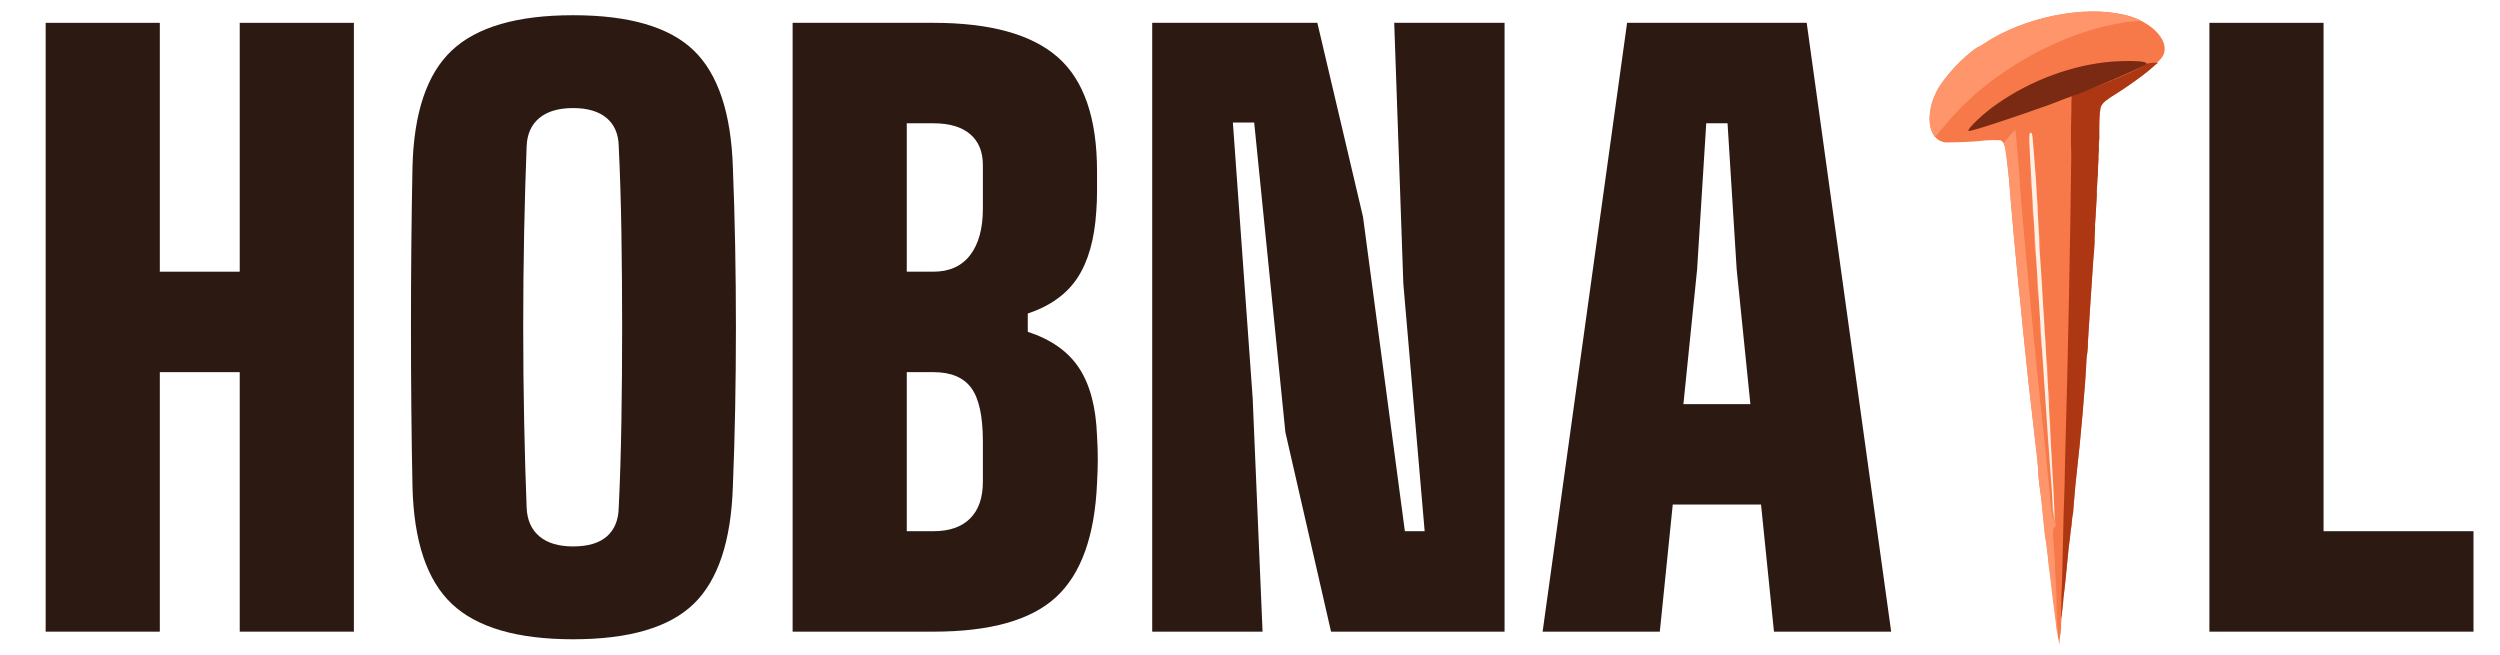
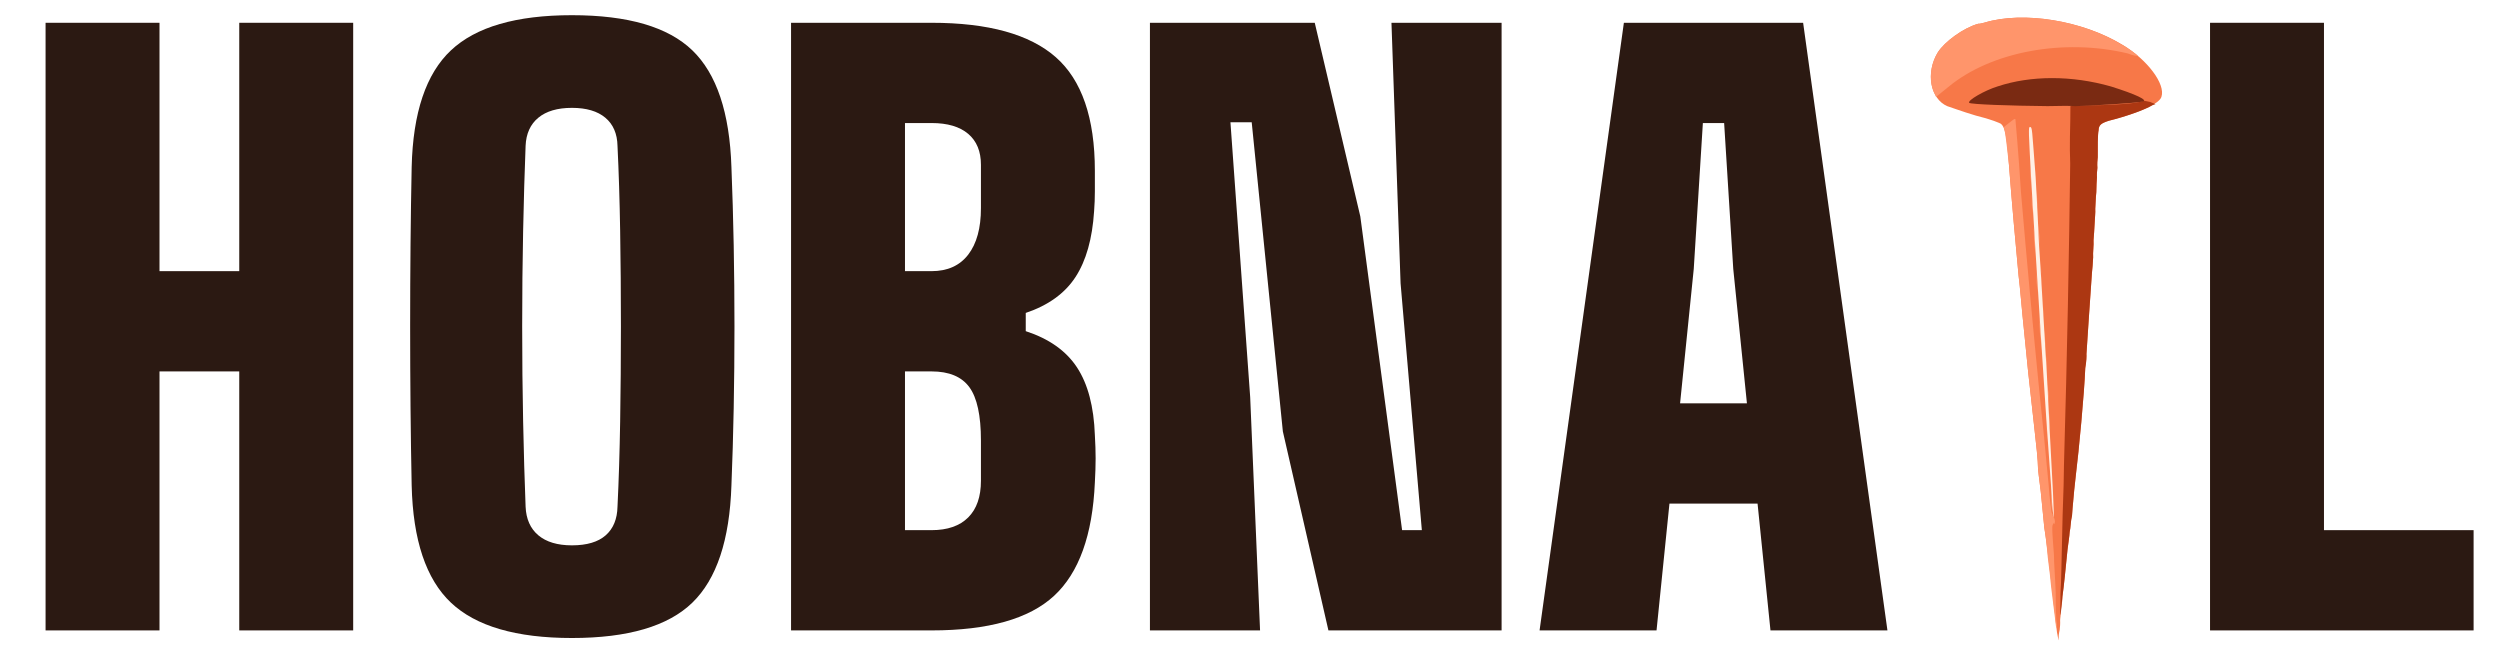
- <svg xmlns="http://www.w3.org/2000/svg" viewBox="-40 -60 6570 1720">
+ <svg xmlns="http://www.w3.org/2000/svg" viewBox="-40 -60 6583 1720">
  <path fill="#2B1912" d="M80 1600V0H380V654H590V0H890V1600H590V918H380V1600Z" />
  <path fill="#2B1912" d="M1466 1620Q1246 1620 1147.5 1527.0Q1049 1434 1044 1218Q1042 1120 1041.0 1014.0Q1040 908 1040.0 799.0Q1040 690 1041.0 584.0Q1042 478 1044 380Q1049 165 1147.5 72.5Q1246 -20 1466 -20Q1687 -20 1783.0 72.5Q1879 165 1886 380Q1890 480 1892.0 586.0Q1894 692 1894.0 800.5Q1894 909 1892.0 1014.5Q1890 1120 1886 1218Q1879 1434 1783.0 1527.0Q1687 1620 1466 1620ZM1466 1376Q1525 1376 1555.0 1349.5Q1585 1323 1586 1274Q1591 1172 1593.0 1050.0Q1595 928 1595.0 799.0Q1595 670 1593.0 548.0Q1591 426 1586 324Q1585 276 1554.0 250.0Q1523 224 1466 224Q1409 224 1377.5 250.0Q1346 276 1344 324Q1340 426 1337.5 548.0Q1335 670 1335.0 799.0Q1335 928 1337.5 1050.0Q1340 1172 1344 1274Q1346 1323 1377.5 1349.5Q1409 1376 1466 1376Z" />
  <path fill="#2B1912" d="M2043 1600V0H2413Q2637 0 2740.0 90.5Q2843 181 2843 390Q2843 418 2843.0 444.0Q2843 470 2841 496Q2834 605 2792.0 669.5Q2750 734 2661 764V812Q2753 842 2796.0 907.5Q2839 973 2843 1086Q2845 1119 2845.0 1147.0Q2845 1175 2843 1210Q2834 1418 2735.5 1509.0Q2637 1600 2413 1600ZM2343 1336H2413Q2476 1336 2509.5 1302.5Q2543 1269 2543 1206Q2543 1179 2543.0 1153.0Q2543 1127 2543 1100Q2543 1001 2512.5 959.5Q2482 918 2413 918H2343ZM2343 654H2413Q2476 654 2509.5 610.5Q2543 567 2543 488Q2543 459 2543.0 430.5Q2543 402 2543 374Q2543 321 2509.5 292.5Q2476 264 2413 264H2343Z" />
  <path fill="#2B1912" d="M2988 1600V0H3422L3542 510L3652 1336H3704L3648 686L3624 0H3914V1600H3458L3338 1076L3256 262H3200L3252 986L3278 1600Z" />
  <path fill="#2B1912" d="M4014 1600 4236 0H4708L4930 1600H4622L4588 1266H4356L4322 1600ZM4384 1002H4560L4524 648L4500 264H4444L4420 648Z" />
-   <g transform="translate(5030 -32) scale(2.2639) translate(-362 -182) rotate(-49.5 512 512)">
-     <path fill="#F77848" d="M210 769C213 766 219 759 224 754C228 749 238 739 245 731C266 708 281 692 290 681C295 676 305 665 312 658C320 650 330 638 336 632C343 626 357 611 368 599C406 558 421 542 446 516C460 501 479 482 488 472C512 447 548 410 577 381C602 356 606 350 605 345C605 344 598 335 585 323C574 312 564 300 562 298C550 282 568 259 600 251C617 247 650 248 670 254C671 255 675 256 678 257C731 272 787 316 809 359C823 386 821 416 805 423C797 427 768 422 726 409C715 406 711 406 706 410C702 412 689 423 681 430C678 432 674 435 671 438C668 440 664 443 662 445C659 447 653 452 648 456C642 460 635 466 632 468C629 471 623 475 618 479C613 483 606 488 602 491C598 495 590 500 586 504C581 508 574 513 571 515C560 523 496 571 492 574C491 575 485 580 478 584C454 603 396 644 372 660C366 664 359 669 356 671C348 677 343 680 331 689C325 692 318 698 314 700C310 703 302 708 296 712C276 726 259 738 248 745C246 747 240 751 235 754C230 758 225 761 224 762C222 764 218 767 215 769C211 771 207 774 206 775C203 778 205 775 210 769Z" />
-     <path fill="#FF956B" d="M214 764C217 761 223 754 244 731C249 726 259 715 267 706C275 698 286 686 290 681C295 676 305 665 312 658C320 650 330 638 336 632C343 626 357 611 368 599C406 558 421 542 446 516C460 501 479 482 488 472C512 447 548 410 577 381C590 367 602 354 603 352L605 349L615 349C621 349 625 349 625 350C625 350 599 377 566 409C510 466 453 525 414 566C382 600 358 625 334 650C321 663 311 674 311 675C312 675 311 676 310 677C310 678 309 679 309 679C310 679 309 681 307 683C305 684 304 685 304 684C305 683 305 683 302 684C299 685 295 689 276 708C270 713 256 727 244 738C231 749 219 760 217 763C213 766 212 767 214 764ZM318 668C322 664 326 661 326 661C326 661 323 664 320 668C316 672 312 675 312 675C312 675 315 672 318 668ZM371 617C384 604 385 603 385 603C385 603 379 610 371 617L358 630L371 617ZM391 602C395 599 398 596 398 596C398 596 396 599 392 602C388 606 385 609 385 609C385 609 387 606 391 602ZM414 580C418 576 422 573 422 573C422 573 419 576 416 580C412 584 408 587 408 587C408 587 411 584 414 580ZM415 574C425 564 426 563 426 563C426 563 421 568 415 574L404 584L415 574ZM440 556C444 552 447 549 447 549C447 549 445 552 441 556C437 559 434 562 434 562C434 562 436 559 440 556ZM460 529C468 521 475 515 475 515C475 515 469 521 462 529C454 537 447 543 447 543C447 543 453 537 460 529ZM460 536C464 533 467 530 467 530C467 530 465 533 461 536C457 540 454 543 454 543C454 543 456 540 460 536ZM479 519C479 519 482 515 487 511L494 504L487 511C480 518 479 519 479 519ZM502 488C507 484 511 480 511 480C511 480 508 484 503 488C498 493 494 497 494 497C494 497 497 493 502 488ZM514 485C518 481 522 477 522 477C522 477 519 481 514 485C510 489 506 493 506 493C506 493 509 489 514 485ZM536 455C543 449 548 444 548 444C548 444 544 449 538 455C531 461 526 466 526 466C526 466 530 461 536 455ZM546 454C551 448 556 444 556 444C556 444 552 448 547 454C542 459 537 463 537 463C537 463 541 459 546 454ZM566 426C571 422 575 418 575 418C575 418 572 422 568 426C563 430 559 434 559 434C559 434 562 430 566 426ZM576 424C580 420 584 417 584 417C584 417 581 420 578 424C574 428 570 431 570 431C570 431 573 428 576 424ZM591 402C595 399 598 396 598 396C598 396 596 399 592 402C588 406 585 409 585 409C585 409 587 406 591 402ZM597 405C597 405 600 401 605 397L612 390L605 397C598 404 597 405 597 405ZM807 369C751 318 659 283 580 284L558 284L559 282C562 269 579 256 600 251C617 247 650 248 670 254C671 255 675 256 678 257C731 272 787 316 808 358C812 364 816 376 816 377C815 377 811 374 807 369Z" />
-     <path fill="#AC3712" d="M230 757C232 755 240 749 248 742C265 729 268 726 321 683C340 668 361 651 368 645C471 562 567 483 645 418C660 404 679 389 685 384L697 374L711 381C743 399 776 415 782 415C783 416 786 418 788 420L792 425L788 424C776 423 747 416 726 409C715 406 711 406 706 410C702 412 689 423 681 430C678 432 674 435 671 438C668 440 664 443 662 445C659 447 653 452 648 456C642 460 635 466 632 468C629 471 623 475 618 479C613 483 606 488 602 491C598 495 590 500 586 504C581 508 574 513 571 515C560 523 496 571 492 574C491 575 485 580 478 584C454 603 396 644 372 660C366 664 359 669 356 671C348 677 343 680 331 689C325 692 318 698 314 700C310 703 302 708 296 712C276 726 259 738 248 745C234 755 227 760 230 757Z" />
-     <path fill="#7A2A12" d="M780 415C769 411 725 389 702 377C698 374 685 367 672 360C632 337 589 311 589 309C589 306 617 309 635 314C681 326 726 351 759 384C779 405 788 418 780 415Z" />
-     <path fill="#FFF0E5" d="M335 653C388 600 527 465 584 410C629 367 632 364 634 365C636 367 636 366 595 407C573 428 548 452 539 460C522 477 477 520 445 551C434 562 407 587 385 608C341 650 311 679 309 679C309 679 320 667 335 653Z" />
+   <g transform="translate(5030 -32) scale(2.2306) translate(-356 -174) rotate(-49.5 512 512)">
+     <path fill="#F77848" d="M210.6 768.5C213.7 765.4 220.1 758 225.3 752.9C229.6 747.6 239.9 737.4 247.4 729C269.4 705.1 285.1 688.5 294.8 676.9C300 671.8 310.5 660.3 317.7 653.1C325.9 644.9 336.7 632.3 342.9 626.1C349.9 620.1 364.5 604.6 376.1 592.1C415.9 549.6 431.5 533 457.5 506.2C472.2 490.6 491.8 471.1 501.2 460.7C526.2 434.9 563.5 396.7 593.4 367C619.2 341.3 623.7 334.8 624 328.8C624.2 327.6 620.4 315.9 612.2 299.7C605.6 285 599.9 269.3 598.7 266.7C592.3 245.9 611.9 221.5 639.8 217C654.5 214.9 681.4 221.2 696.5 231.4C697.1 232.7 700.2 234.5 702.4 236.2C742.7 262 779.2 322.6 788.1 376.8C793.9 410.9 785.9 446 771.3 451.8C763.9 455.3 741.2 444.9 709.6 423C701.2 417.8 697.9 417.2 693 421.1C689.3 422.9 676.3 433.9 668.3 440.9C665.4 442.8 661.5 445.7 658.4 448.8C655.5 450.7 651.6 453.6 649.5 455.7C646.6 457.6 640.7 462.5 635.7 466.5C630 470.3 622.9 476.3 620.1 478.2C617 481.3 611.2 485.1 606.3 489C601.3 493 594.5 497.8 590.6 500.7C586.5 504.8 578.9 509.5 574.8 513.6C569.8 517.5 563 522.4 560.1 524.3C549.4 532 486.9 578.8 482.9 581.7C481.9 582.8 475.9 587.7 469.4 591.4C445.7 610.1 389.5 649.6 366.4 664.8C360.7 668.6 353.9 673.4 351 675.3C343.2 681.1 338.4 683.9 326.7 692.7C321.2 695.3 314.1 701.3 310.4 703C306.5 706 298.9 710.6 293.2 714.4C273.8 727.9 257.3 739.4 246.9 746C244.8 748 239 751.8 234.3 754.6C229.4 758.6 224.6 761.3 223.6 762.3C221.5 764.4 217.6 767.3 214.7 769.2C211 771 207.1 773.9 206.1 774.9C203 778 205.3 774.8 210.6 768.5Z" />
+     <path fill="#FF956B" d="M215 763.2C218.1 760.1 224.5 752.7 246.5 728.8C251.7 723.7 262.2 712.3 270.7 702.9C278.9 694.7 290.5 682.2 294.8 676.9C300 671.8 310.5 660.3 317.7 653.1C325.9 644.9 336.7 632.3 342.9 626.1C349.9 620.1 364.5 604.6 376.1 592.1C415.9 549.6 431.5 533 457.5 506.2C472.2 490.6 491.8 471.1 501.2 460.7C526.2 434.9 563.5 396.7 593.4 367C607 352.5 619.6 339 620.9 336.7L623.1 333.5L631.3 335.1C636.2 336 639.5 336.6 639.3 337.8C639.3 337.8 612.3 365.6 578.5 398.3C520.5 457 461.4 517.9 420.7 560.3C387.3 595.5 362.4 621.3 337.4 647.1C324 660.4 313.5 671.9 313.3 673.1C314.1 673.2 313.1 674.2 312 675.3C311.8 676.4 310.8 677.5 310.8 677.5C311.6 677.6 310.4 679.8 308.3 681.9C306.5 682.8 305.4 683.8 305.6 682.6C306.7 681.6 306.7 681.6 304 682.3C301.3 683 297.2 687.1 277.6 706.6C271.6 711.6 257.2 726 245.1 737.1C232.1 748.1 219.9 759.2 217.6 762.4C213.7 765.4 212.7 766.4 215 763.2ZM320.5 665.9C324.6 661.8 328.5 658.8 328.5 658.8C328.5 658.8 325.4 661.9 322.1 666.2C318 670.3 314.1 673.2 314.1 673.2C314.1 673.2 317.2 670.1 320.5 665.9ZM374.7 613.8C388.1 600.5 389.1 599.5 389.1 599.5C389.1 599.5 382.7 606.8 374.7 613.8L361.3 627.2L374.7 613.8ZM394.3 599.2C398.2 596.3 401.3 593.2 401.3 593.2C401.3 593.2 399 596.4 395.1 599.4C391 603.5 387.9 606.5 387.9 606.5C387.9 606.5 390.1 603.3 394.3 599.2ZM417.8 576.8C421.9 572.7 425.8 569.8 425.8 569.8C425.8 569.8 422.7 572.8 419.4 577.1C415.3 581.2 411.4 584.1 411.4 584.1C411.4 584.1 414.5 581 417.8 576.8ZM419.9 569.9C430.2 559.6 431.2 558.6 431.2 558.6C431.2 558.6 426 563.7 419.9 569.9L408.7 580L419.9 569.9ZM444.1 552.5C448.3 548.4 451.4 545.3 451.4 545.3C451.4 545.3 449.1 548.5 445 552.6C441.1 555.5 438 558.6 438 558.6C438 558.6 440.2 555.4 444.1 552.5ZM466.2 523.7C474.5 515.5 481.5 509.5 481.5 509.5C481.5 509.5 475.3 515.6 467.9 524C459.6 532.2 452.6 538.2 452.6 538.2C452.6 538.2 458.8 532 466.2 523.7ZM464.8 531.9C468.7 529 471.8 525.9 471.8 525.9C471.8 525.9 469.5 529.2 465.6 532.1C461.5 536.2 458.4 539.3 458.4 539.3C458.4 539.3 460.6 536 464.8 531.9ZM483.9 514.8C483.9 514.8 487.2 510.5 492.2 506.6L499.4 499.4L492.2 506.6C485 513.8 483.9 514.8 483.9 514.8ZM509.3 481.7C514.3 477.8 518.4 473.7 518.4 473.7C518.4 473.7 515.1 477.9 510.2 481.9C505 487 500.9 491.1 500.9 491.1C500.9 491.1 504.2 486.9 509.3 481.7ZM519.8 480C523.9 475.9 528 471.8 528 471.8C528 471.8 524.7 476.1 519.8 480C515.7 484.2 511.6 488.3 511.6 488.3C511.6 488.3 514.9 484 519.8 480ZM544.2 448C551.2 442 556.3 436.9 556.3 436.9C556.3 436.9 552 442.2 545.8 448.3C538.8 454.3 533.6 459.5 533.6 459.5C533.6 459.5 538 454.2 544.2 448ZM552.6 448.4C557.9 442.1 562.9 438.1 562.9 438.1C562.9 438.1 558.8 442.2 553.4 448.5C548.2 453.7 543.3 457.6 543.3 457.6C543.3 457.6 547.4 453.5 552.6 448.4ZM574.9 418.4C579.8 414.5 584 410.4 584 410.4C584 410.4 580.6 414.6 576.5 418.7C571.6 422.7 567.5 426.8 567.5 426.8C567.5 426.8 570.8 422.5 574.9 418.4ZM583.5 417.6C587.6 413.5 591.5 410.6 591.5 410.6C591.5 410.6 588.4 413.6 585.1 417.9C581 422 577.1 424.9 577.1 424.9C577.1 424.9 580.2 421.9 583.5 417.6ZM600.4 393.9C604.4 391 607.4 387.9 607.4 387.9C607.4 387.9 605.2 391.2 601.3 394.1C597.1 398.2 594 401.3 594 401.3C594 401.3 596.3 398 600.4 393.9ZM604.7 398.4C604.7 398.4 608 394.1 613 390.2L620.2 383L613 390.2C605.8 397.4 604.7 398.4 604.7 398.4ZM784.4 388.3C749.3 319.4 681.3 263.9 616.4 252.9L598.4 249.5L599.6 247.3C604.8 232.4 621.5 219.7 639.8 217C654.5 214.9 681.4 221.2 696.5 231.4C697.1 232.7 700.2 234.5 702.4 236.2C742.7 262 779.2 322.6 787.5 375.5C789.5 383.2 790.3 398 790.1 399.1C789.2 399 786.6 394.8 784.4 388.3Z" />
+     <path fill="#AC3712" d="M229.6 757.4C231.6 755.3 239.5 749.5 247.5 742.4C264.2 729.7 267.3 726.6 319.8 684C338.5 669.3 359.3 652.4 366.3 646.4C468.3 564.3 563.6 485.9 641.3 421.2C656.6 406.9 675.3 392.2 681.3 387.2L693.2 377.2L703.2 387.7C725.6 413.9 749.3 437.8 754.2 438.8C754.8 440.1 756.8 442.9 758 445.6L760.2 452.1L757.2 450.3C747.6 447.3 725.3 434.5 709.6 423C701.2 417.8 697.9 417.2 693 421.1C689.3 422.9 676.3 433.9 668.3 440.9C665.4 442.8 661.5 445.7 658.4 448.8C655.5 450.7 651.6 453.6 649.5 455.7C646.6 457.6 640.7 462.5 635.7 466.5C630 470.3 622.9 476.3 620.1 478.2C617 481.3 611.2 485.1 606.3 489C601.3 493 594.5 497.8 590.6 500.7C586.5 504.8 578.9 509.5 574.8 513.6C569.8 517.5 563 522.4 560.1 524.3C549.4 532 486.9 578.8 482.9 581.7C481.9 582.8 475.9 587.7 469.4 591.4C445.7 610.1 389.5 649.6 366.4 664.8C360.7 668.6 353.9 673.4 351 675.3C343.2 681.1 338.4 683.9 326.7 692.7C321.2 695.3 314.1 701.3 310.4 703C306.5 706 298.9 710.6 293.2 714.4C273.8 727.9 257.3 739.4 246.9 746C233.3 755.6 226.5 760.4 229.6 757.4Z" />
+     <path fill="#7A2A12" d="M752.5 438.5C744.4 432 713 399.3 696.7 381.5C694 377.4 684.9 367.1 675.7 356.8C647.8 323.5 618.1 286.2 618.5 283.8C619.1 280.3 641.4 288.1 655.1 296.8C690.3 318.1 721.8 354.6 741.9 398.6C753.8 426.5 758.5 443.2 752.5 438.5Z" />
+     <path fill="#FFF0E5" d="M337.6 650.8C392.2 596.4 534.7 458.4 593 402.3C639 358.5 642.1 355.4 643.5 356.9C644.7 359.6 644.9 358.4 602.7 400.5C580.2 421.9 554.6 446.3 545.6 454.4C528 471.8 482.1 515.7 449.3 547.3C438 558.6 410.6 584 388.1 605.4C343.1 648.2 312.4 677.8 310.8 677.5C310.8 677.5 322.3 665 337.6 650.8Z" />
  </g>
-   <path fill="#2B1912" d="M5766.321 1600V0H6066.321V1336H6460.321V1600Z" />
+   <path fill="#2B1912" d="M5779.48 1600V0H6079.48V1336H6473.48V1600Z" />
</svg>
